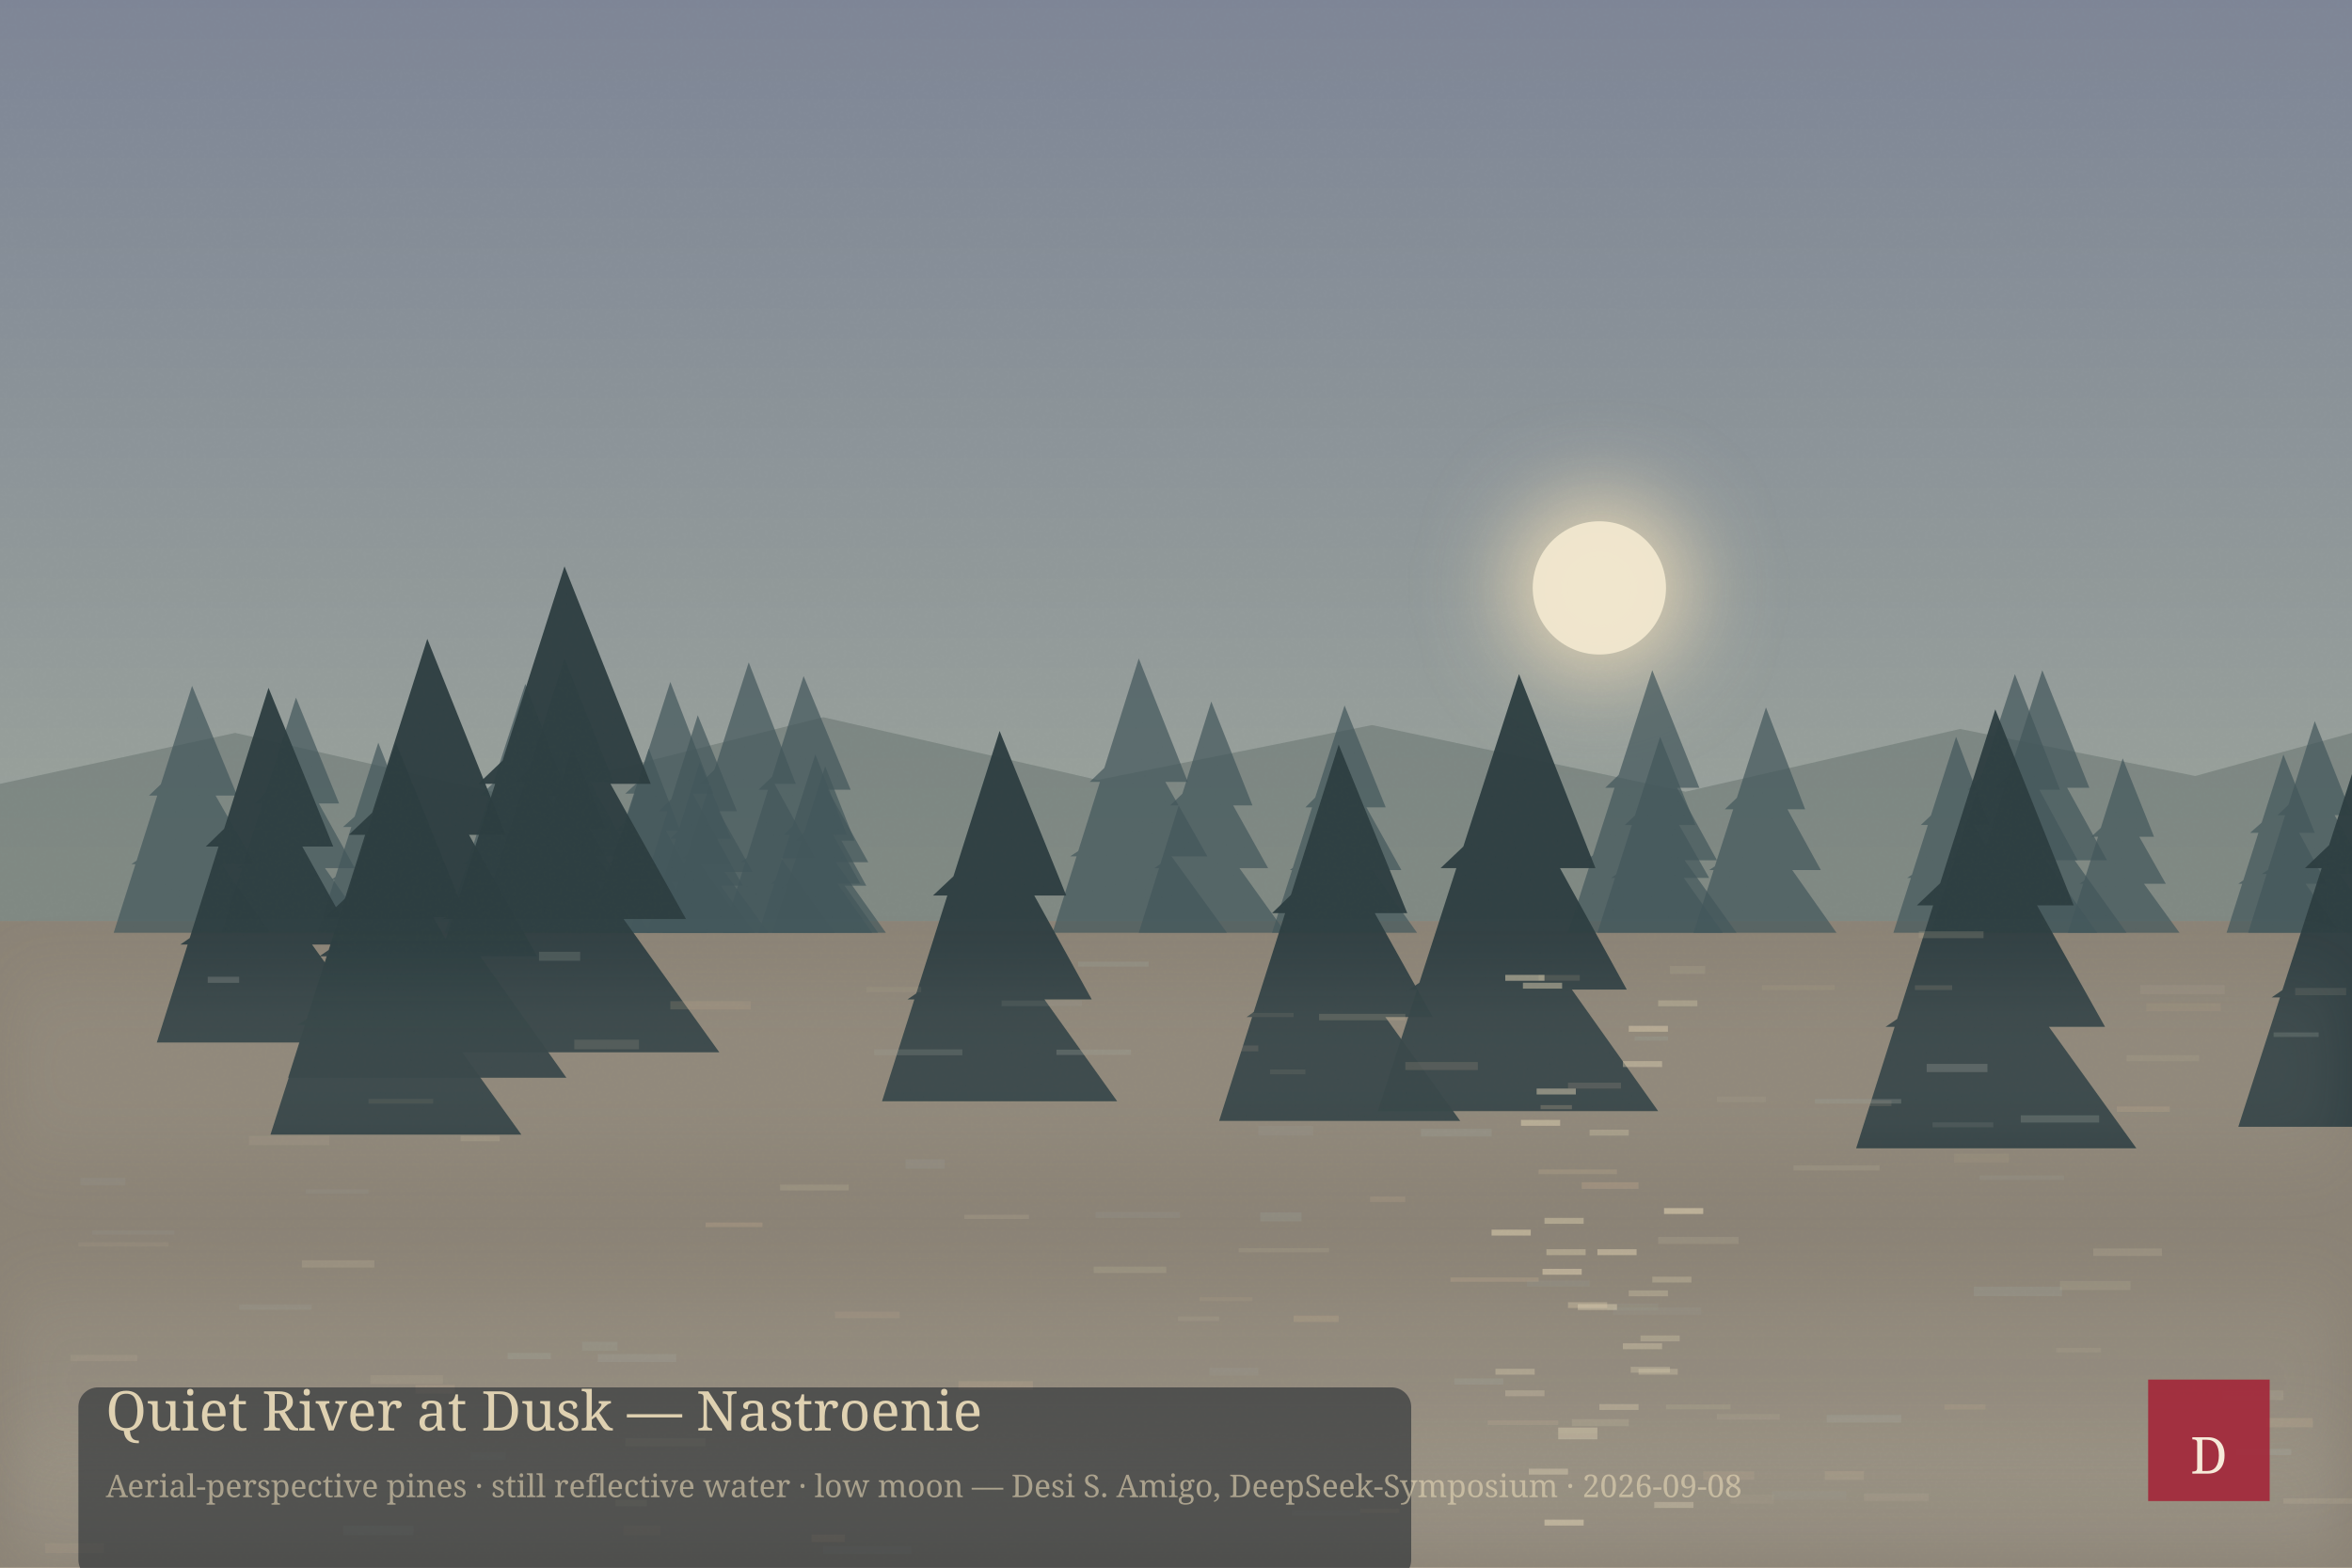
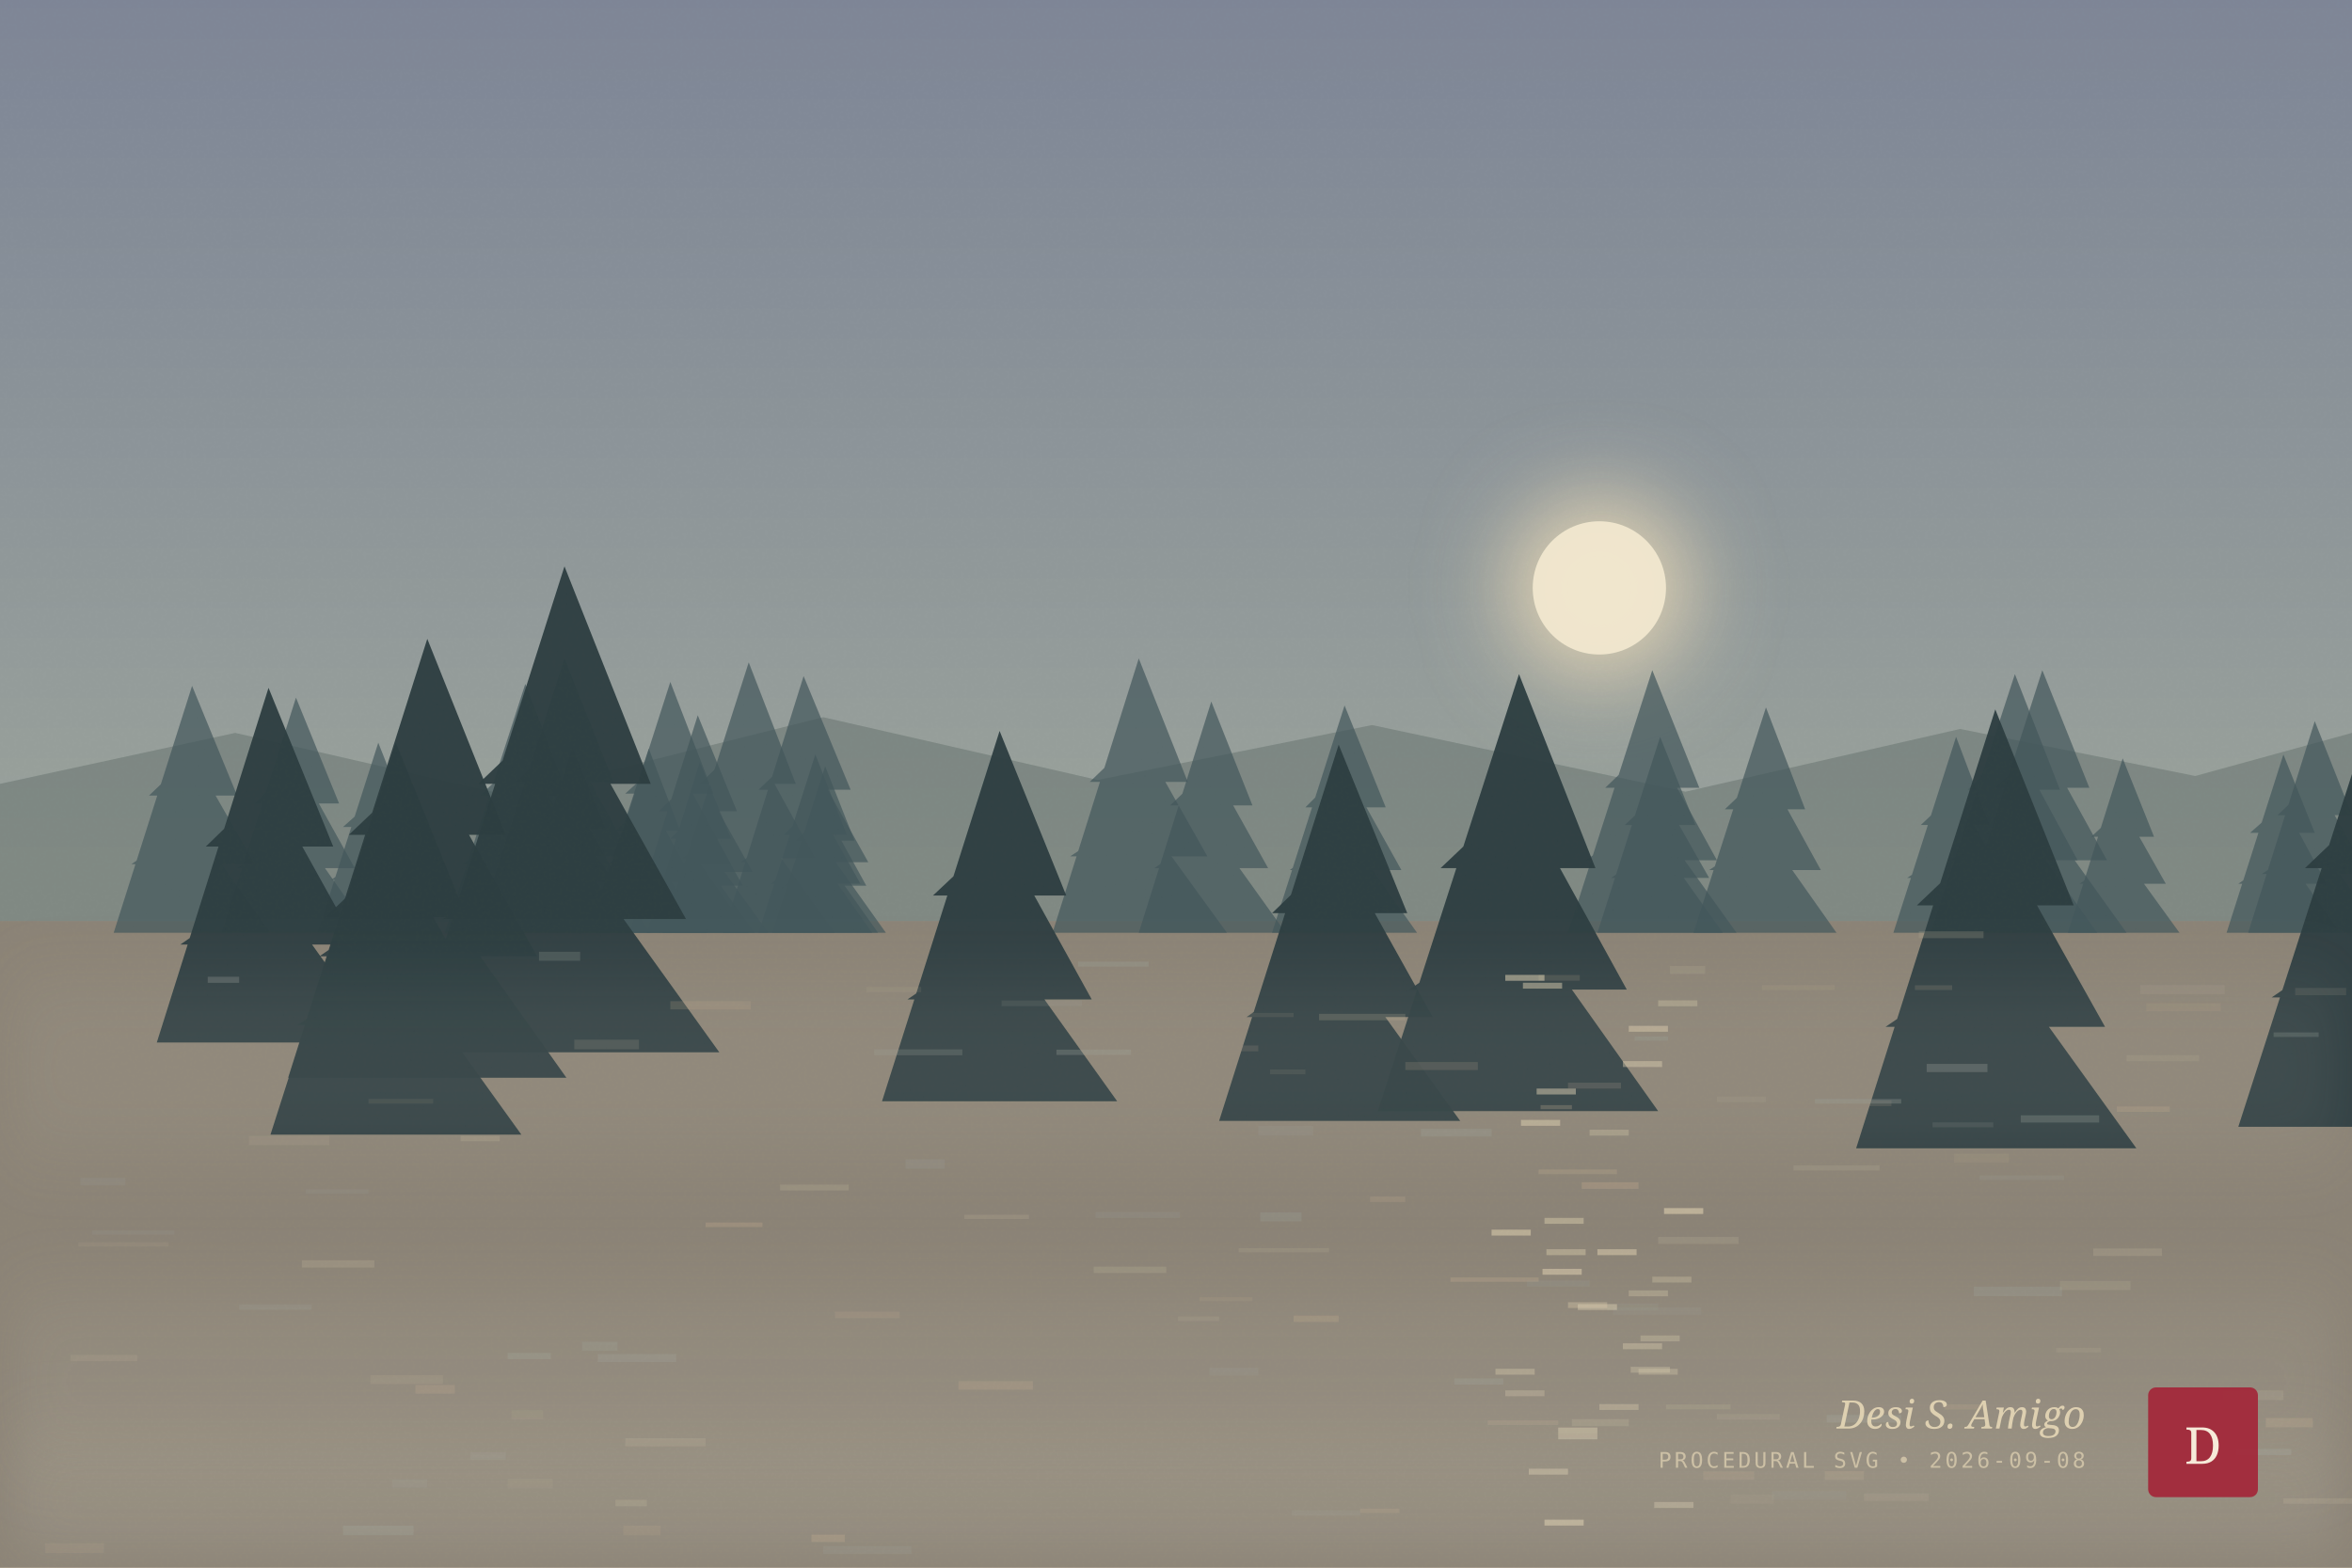
<svg xmlns="http://www.w3.org/2000/svg" viewBox="0 0 1200 800" width="100%" height="100%">
  <defs>
    <linearGradient id="sky" x1="0" y1="0" x2="0" y2="1">
      <stop offset="0%" stop-color="#7d8596" />
      <stop offset="55%" stop-color="#9aa29b" />
      <stop offset="100%" stop-color="#c1a98c" />
    </linearGradient>
    <filter id="glow" x="-60%" y="-60%" width="220%" height="220%">
      <feGaussianBlur stdDeviation="22" />
    </filter>
    <filter id="mist" x="0%" y="-40%" width="100%" height="220%">
      <feGaussianBlur stdDeviation="18" />
    </filter>
    <filter id="grain" x="0%" y="0%" width="100%" height="100%">
      <feTurbulence type="fractalNoise" baseFrequency="0.6" numOctaves="2" result="n" />
      <feColorMatrix in="n" type="matrix" values="0 0 0 0 0.9  0 0 0 0 0.88  0 0 0 0 0.84  0 0 0 0.05 0" />
    </filter>
  </defs>
  <rect width="1200" height="800" fill="url(#sky)" />
  <circle cx="816" cy="300" r="46" fill="#e6d7b6" opacity="0.95" filter="url(#glow)" />
  <circle cx="816" cy="300" r="34" fill="#f1e7cf" opacity="0.95" />
  <rect x="0" y="470" width="1200" height="330" fill="#8b8375" />
  <path d="M0 470 L0 400 L120 374 L260 406 L420 366 L560 398 L700 370 L860 404 L1000 372 L1120 396 L1200 374 L1200 470 Z" fill="#5d6b66" opacity="0.45" />
  <polygon points="262,476 323,476 292,433 268,450 316,450 292,407 275,423 309,423 292,381" fill="#42555a" opacity="0.7" />
  <polygon points="113,476 189,476 151,422 121,443 181,443 151,389 130,410 173,410 151,356" fill="#42555a" opacity="0.7" />
  <polygon points="394,476 448,476 421,438 400,452 442,452 421,414 406,429 436,429 421,391" fill="#42555a" opacity="0.7" />
  <polygon points="537,476 626,476 581,414 546,437 616,437 581,375 556,399 606,399 581,336" fill="#42555a" opacity="0.7" />
  <polygon points="1147,476 1215,476 1181,428 1154,446 1208,446 1181,398 1162,416 1200,416 1181,368" fill="#42555a" opacity="0.7" />
  <polygon points="999,476 1085,476 1042,416 1009,439 1075,439 1042,379 1018,402 1066,402 1042,342" fill="#42555a" opacity="0.7" />
  <polygon points="227,476 308,476 268,419 236,441 299,441 268,384 245,406 290,406 268,349" fill="#42555a" opacity="0.7" />
  <polygon points="815,476 879,476 847,431 822,448 872,448 847,404 829,421 865,421 847,376" fill="#42555a" opacity="0.7" />
  <polygon points="58,476 138,476 98,420 67,441 130,441 98,385 76,406 121,406 98,350" fill="#42555a" opacity="0.7" />
  <polygon points="1055,476 1112,476 1083,436 1061,451 1105,451 1083,412 1067,427 1099,427 1083,387" fill="#42555a" opacity="0.7" />
  <polygon points="300,476 361,476 331,434 307,450 354,450 331,408 314,424 347,424 331,382" fill="#42555a" opacity="0.7" />
  <polygon points="966,476 1029,476 998,432 973,448 1022,448 998,404 980,421 1015,421 998,376" fill="#42555a" opacity="0.7" />
  <polygon points="1136,476 1194,476 1165,435 1142,451 1187,451 1165,410 1148,425 1181,425 1165,385" fill="#42555a" opacity="0.7" />
  <polygon points="985,476 1070,476 1028,417 995,439 1060,439 1028,380 1004,403 1051,403 1028,344" fill="#42555a" opacity="0.7" />
  <polygon points="301,476 382,476 342,419 310,441 373,441 342,384 319,405 364,405 342,348" fill="#42555a" opacity="0.7" />
  <polygon points="243,476 332,476 288,414 253,437 322,437 288,375 263,399 313,399 288,336" fill="#42555a" opacity="0.7" />
  <polygon points="864,476 937,476 901,425 872,444 929,444 901,393 880,413 921,413 901,361" fill="#42555a" opacity="0.7" />
  <polygon points="369,476 452,476 410,417 378,440 443,440 410,381 387,403 434,403 410,345" fill="#42555a" opacity="0.7" />
  <polygon points="387,476 445,476 416,435 393,451 439,451 416,410 400,426 432,426 416,385" fill="#42555a" opacity="0.7" />
  <polygon points="162,476 224,476 193,432 169,449 217,449 193,406 175,422 210,422 193,379" fill="#42555a" opacity="0.7" />
  <polygon points="330,476 385,476 357,437 336,452 379,452 357,413 342,428 373,428 357,389" fill="#42555a" opacity="0.7" />
  <polygon points="338,476 426,476 382,415 348,438 416,438 382,376 357,400 406,400 382,338" fill="#42555a" opacity="0.7" />
  <polygon points="321,476 392,476 356,426 329,445 384,445 356,395 336,414 376,414 356,365" fill="#42555a" opacity="0.7" />
  <polygon points="800,476 886,476 843,416 809,439 876,439 843,379 819,402 867,402 843,342" fill="#42555a" opacity="0.7" />
  <polygon points="649,476 723,476 686,424 658,444 715,444 686,392 666,412 707,412 686,360" fill="#42555a" opacity="0.7" />
  <polygon points="581,476 656,476 618,423 589,443 647,443 618,391 597,411 639,411 618,358" fill="#42555a" opacity="0.7" />
  <polygon points="147,550 289,550 218,450 163,488 274,488 218,388 178,426 258,426 218,326" fill="#2c3d40" opacity="0.95" />
  <polygon points="138,579 266,579 202,490 152,523 252,523 202,434 166,468 238,468 202,379" fill="#2c3d40" opacity="0.95" />
  <polygon points="703,567 846,567 775,467 719,505 830,505 775,405 735,443 814,443 775,344" fill="#2c3d40" opacity="0.95" />
  <polygon points="209,537 367,537 288,427 226,469 350,469 288,358 244,400 332,400 288,289" fill="#2c3d40" opacity="0.95" />
  <polygon points="622,572 745,572 683,486 636,519 731,519 683,433 649,466 718,466 683,380" fill="#2c3d40" opacity="0.95" />
  <polygon points="947,586 1090,586 1018,486 962,524 1074,524 1018,424 978,462 1058,462 1018,362" fill="#2c3d40" opacity="0.95" />
  <polygon points="80,532 195,532 137,451 92,482 182,482 137,401 105,432 170,432 137,351" fill="#2c3d40" opacity="0.95" />
  <polygon points="450,562 570,562 510,478 463,510 557,510 510,425 476,457 544,457 510,373" fill="#2c3d40" opacity="0.95" />
  <polygon points="1142,575 1295,575 1219,468 1159,509 1278,509 1219,402 1176,443 1261,443 1219,336" fill="#2c3d40" opacity="0.95" />
  <line x1="931" y1="753" x2="951" y2="753" stroke="#c1a98c" stroke-width="4.5" opacity="0.21" />
  <line x1="673" y1="519" x2="717" y2="519" stroke="#b6ab93" stroke-width="3.3" opacity="0.23" />
  <line x1="275" y1="488" x2="296" y2="488" stroke="#9aa29b" stroke-width="4.6" opacity="0.22" />
  <line x1="1171" y1="506" x2="1197" y2="506" stroke="#b6ab93" stroke-width="3.7" opacity="0.14" />
  <line x1="235" y1="581" x2="255" y2="581" stroke="#b6ab93" stroke-width="2.7" opacity="0.29" />
  <line x1="342" y1="513" x2="383" y2="513" stroke="#c1a98c" stroke-width="4.2" opacity="0.19" />
  <line x1="618" y1="518" x2="660" y2="518" stroke="#8b8375" stroke-width="2.1" opacity="0.18" />
  <line x1="786" y1="565" x2="802" y2="565" stroke="#c1a98c" stroke-width="2.1" opacity="0.27" />
  <line x1="1010" y1="601" x2="1053" y2="601" stroke="#9aa29b" stroke-width="2.3" opacity="0.17" />
  <line x1="156" y1="608" x2="188" y2="608" stroke="#9aa29b" stroke-width="2.2" opacity="0.13" />
  <line x1="908" y1="731" x2="935" y2="731" stroke="#8b8375" stroke-width="4.9" opacity="0.27" />
  <line x1="834" y1="530" x2="851" y2="530" stroke="#9aa29b" stroke-width="2.1" opacity="0.23" />
  <line x1="248" y1="589" x2="270" y2="589" stroke="#8b8375" stroke-width="2.2" opacity="0.21" />
  <line x1="846" y1="633" x2="887" y2="633" stroke="#b6ab93" stroke-width="3.6" opacity="0.27" />
  <line x1="259" y1="692" x2="281" y2="692" stroke="#9aa29b" stroke-width="3.2" opacity="0.28" />
  <line x1="539" y1="537" x2="577" y2="537" stroke="#9aa29b" stroke-width="2.7" opacity="0.27" />
  <line x1="850" y1="718" x2="883" y2="718" stroke="#b6ab93" stroke-width="2.5" opacity="0.22" />
  <line x1="188" y1="562" x2="221" y2="562" stroke="#c1a98c" stroke-width="2.4" opacity="0.10" />
  <line x1="70" y1="579" x2="88" y2="579" stroke="#8b8375" stroke-width="4.8" opacity="0.13" />
  <line x1="648" y1="547" x2="666" y2="547" stroke="#b6ab93" stroke-width="2.4" opacity="0.12" />
  <line x1="492" y1="621" x2="525" y2="621" stroke="#b6ab93" stroke-width="2.2" opacity="0.24" />
  <line x1="1134" y1="712" x2="1165" y2="712" stroke="#b6ab93" stroke-width="5.0" opacity="0.21" />
  <line x1="442" y1="505" x2="470" y2="505" stroke="#b6ab93" stroke-width="2.7" opacity="0.11" />
  <line x1="262" y1="602" x2="300" y2="602" stroke="#8b8375" stroke-width="4.6" opacity="0.14" />
  <line x1="261" y1="722" x2="277" y2="722" stroke="#b6ab93" stroke-width="4.8" opacity="0.11" />
  <line x1="659" y1="772" x2="694" y2="772" stroke="#9aa29b" stroke-width="2.8" opacity="0.16" />
  <line x1="462" y1="594" x2="482" y2="594" stroke="#9aa29b" stroke-width="4.8" opacity="0.18" />
  <line x1="820" y1="667" x2="846" y2="667" stroke="#9aa29b" stroke-width="3.4" opacity="0.12" />
  <line x1="18" y1="499" x2="45" y2="499" stroke="#8b8375" stroke-width="2.2" opacity="0.18" />
  <line x1="997" y1="591" x2="1025" y2="591" stroke="#c1a98c" stroke-width="4.5" opacity="0.11" />
  <line x1="899" y1="504" x2="936" y2="504" stroke="#c1a98c" stroke-width="2.6" opacity="0.11" />
  <line x1="1031" y1="571" x2="1071" y2="571" stroke="#9aa29b" stroke-width="3.7" opacity="0.27" />
  <line x1="902" y1="639" x2="942" y2="639" stroke="#8b8375" stroke-width="3.6" opacity="0.22" />
  <line x1="742" y1="705" x2="767" y2="705" stroke="#9aa29b" stroke-width="3.1" opacity="0.25" />
  <line x1="932" y1="724" x2="970" y2="724" stroke="#9aa29b" stroke-width="3.9" opacity="0.30" />
  <line x1="511" y1="512" x2="552" y2="512" stroke="#9aa29b" stroke-width="2.9" opacity="0.13" />
  <line x1="414" y1="785" x2="431" y2="785" stroke="#c1a98c" stroke-width="3.8" opacity="0.29" />
  <line x1="212" y1="709" x2="232" y2="709" stroke="#c1a98c" stroke-width="4.4" opacity="0.23" />
  <line x1="154" y1="645" x2="191" y2="645" stroke="#b6ab93" stroke-width="3.7" opacity="0.29" />
  <line x1="694" y1="771" x2="714" y2="771" stroke="#c1a98c" stroke-width="2.2" opacity="0.21" />
  <line x1="740" y1="653" x2="785" y2="653" stroke="#c1a98c" stroke-width="2.2" opacity="0.29" />
  <line x1="977" y1="504" x2="996" y2="504" stroke="#8b8375" stroke-width="2.4" opacity="0.25" />
  <line x1="318" y1="781" x2="337" y2="781" stroke="#c1a98c" stroke-width="4.9" opacity="0.16" />
  <line x1="785" y1="499" x2="806" y2="499" stroke="#8b8375" stroke-width="2.9" opacity="0.25" />
  <line x1="699" y1="612" x2="717" y2="612" stroke="#c1a98c" stroke-width="2.8" opacity="0.21" />
  <line x1="1160" y1="528" x2="1183" y2="528" stroke="#9aa29b" stroke-width="2.3" opacity="0.24" />
  <line x1="426" y1="671" x2="459" y2="671" stroke="#c1a98c" stroke-width="3.4" opacity="0.17" />
  <line x1="464" y1="644" x2="480" y2="644" stroke="#8b8375" stroke-width="4.0" opacity="0.25" />
  <line x1="660" y1="673" x2="683" y2="673" stroke="#c1a98c" stroke-width="3.2" opacity="0.27" />
  <line x1="379" y1="511" x2="407" y2="511" stroke="#8b8375" stroke-width="3.3" opacity="0.12" />
  <line x1="779" y1="655" x2="811" y2="655" stroke="#9aa29b" stroke-width="3.0" opacity="0.16" />
  <line x1="760" y1="716" x2="796" y2="716" stroke="#8b8375" stroke-width="4.6" opacity="0.19" />
  <line x1="106" y1="500" x2="122" y2="500" stroke="#9aa29b" stroke-width="3.1" opacity="0.29" />
  <line x1="259" y1="757" x2="282" y2="757" stroke="#b6ab93" stroke-width="4.9" opacity="0.11" />
  <line x1="420" y1="791" x2="465" y2="791" stroke="#9aa29b" stroke-width="4.0" opacity="0.18" />
  <line x1="951" y1="764" x2="984" y2="764" stroke="#b6ab93" stroke-width="3.9" opacity="0.16" />
  <line x1="876" y1="723" x2="908" y2="723" stroke="#b6ab93" stroke-width="2.8" opacity="0.18" />
  <line x1="601" y1="673" x2="622" y2="673" stroke="#b6ab93" stroke-width="2.4" opacity="0.18" />
  <line x1="41" y1="603" x2="64" y2="603" stroke="#9aa29b" stroke-width="3.7" opacity="0.16" />
  <line x1="1080" y1="566" x2="1107" y2="566" stroke="#c1a98c" stroke-width="2.7" opacity="0.25" />
  <line x1="799" y1="783" x2="837" y2="783" stroke="#8b8375" stroke-width="4.7" opacity="0.10" />
  <line x1="1095" y1="514" x2="1133" y2="514" stroke="#c1a98c" stroke-width="4.0" opacity="0.12" />
  <line x1="46" y1="585" x2="87" y2="585" stroke="#8b8375" stroke-width="2.7" opacity="0.22" />
  <line x1="800" y1="554" x2="827" y2="554" stroke="#8b8375" stroke-width="3.0" opacity="0.29" />
  <line x1="175" y1="781" x2="211" y2="781" stroke="#9aa29b" stroke-width="4.8" opacity="0.30" />
  <line x1="823" y1="669" x2="868" y2="669" stroke="#9aa29b" stroke-width="3.7" opacity="0.14" />
  <line x1="550" y1="492" x2="586" y2="492" stroke="#9aa29b" stroke-width="2.5" opacity="0.28" />
  <line x1="785" y1="598" x2="825" y2="598" stroke="#c1a98c" stroke-width="2.4" opacity="0.27" />
  <line x1="416" y1="641" x2="447" y2="641" stroke="#8b8375" stroke-width="2.9" opacity="0.13" />
  <line x1="725" y1="578" x2="761" y2="578" stroke="#9aa29b" stroke-width="3.9" opacity="0.26" />
  <line x1="1085" y1="513" x2="1128" y2="513" stroke="#8b8375" stroke-width="4.6" opacity="0.15" />
  <line x1="759" y1="726" x2="795" y2="726" stroke="#c1a98c" stroke-width="2.3" opacity="0.22" />
  <line x1="852" y1="495" x2="870" y2="495" stroke="#b6ab93" stroke-width="4.0" opacity="0.22" />
  <line x1="36" y1="693" x2="70" y2="693" stroke="#b6ab93" stroke-width="3.2" opacity="0.19" />
  <line x1="643" y1="621" x2="664" y2="621" stroke="#9aa29b" stroke-width="4.6" opacity="0.24" />
  <line x1="319" y1="736" x2="360" y2="736" stroke="#b6ab93" stroke-width="4.2" opacity="0.24" />
  <line x1="1165" y1="766" x2="1209" y2="766" stroke="#b6ab93" stroke-width="2.8" opacity="0.26" />
  <line x1="1136" y1="792" x2="1156" y2="792" stroke="#8b8375" stroke-width="4.4" opacity="0.17" />
  <line x1="189" y1="704" x2="226" y2="704" stroke="#b6ab93" stroke-width="4.5" opacity="0.17" />
  <line x1="200" y1="757" x2="218" y2="757" stroke="#9aa29b" stroke-width="4.1" opacity="0.16" />
  <line x1="926" y1="562" x2="970" y2="562" stroke="#9aa29b" stroke-width="2.3" opacity="0.29" />
  <line x1="1051" y1="656" x2="1087" y2="656" stroke="#b6ab93" stroke-width="4.6" opacity="0.22" />
  <line x1="1042" y1="726" x2="1063" y2="726" stroke="#8b8375" stroke-width="3.2" opacity="0.19" />
  <line x1="1092" y1="505" x2="1135" y2="505" stroke="#b6ab93" stroke-width="4.6" opacity="0.15" />
  <line x1="127" y1="582" x2="168" y2="582" stroke="#b6ab93" stroke-width="4.7" opacity="0.16" />
  <line x1="461" y1="577" x2="505" y2="577" stroke="#8b8375" stroke-width="3.4" opacity="0.25" />
  <line x1="617" y1="700" x2="642" y2="700" stroke="#9aa29b" stroke-width="3.9" opacity="0.16" />
  <line x1="883" y1="765" x2="905" y2="765" stroke="#b6ab93" stroke-width="4.7" opacity="0.10" />
  <line x1="869" y1="753" x2="895" y2="753" stroke="#c1a98c" stroke-width="4.4" opacity="0.17" />
  <line x1="122" y1="667" x2="159" y2="667" stroke="#9aa29b" stroke-width="2.7" opacity="0.20" />
  <line x1="47" y1="629" x2="89" y2="629" stroke="#9aa29b" stroke-width="2.1" opacity="0.14" />
  <line x1="1085" y1="540" x2="1122" y2="540" stroke="#b6ab93" stroke-width="3.1" opacity="0.20" />
  <line x1="305" y1="693" x2="345" y2="693" stroke="#9aa29b" stroke-width="4.1" opacity="0.25" />
  <line x1="807" y1="605" x2="836" y2="605" stroke="#c1a98c" stroke-width="3.4" opacity="0.30" />
  <line x1="375" y1="693" x2="392" y2="693" stroke="#8b8375" stroke-width="4.6" opacity="0.27" />
  <line x1="558" y1="648" x2="595" y2="648" stroke="#b6ab93" stroke-width="3.2" opacity="0.28" />
  <line x1="539" y1="742" x2="570" y2="742" stroke="#8b8375" stroke-width="2.9" opacity="0.22" />
  <line x1="607" y1="705" x2="633" y2="705" stroke="#8b8375" stroke-width="4.4" opacity="0.15" />
  <line x1="1007" y1="659" x2="1052" y2="659" stroke="#9aa29b" stroke-width="4.8" opacity="0.26" />
  <line x1="1156" y1="726" x2="1180" y2="726" stroke="#c1a98c" stroke-width="4.7" opacity="0.26" />
  <line x1="876" y1="561" x2="901" y2="561" stroke="#b6ab93" stroke-width="2.8" opacity="0.13" />
  <line x1="796" y1="775" x2="830" y2="775" stroke="#8b8375" stroke-width="3.3" opacity="0.20" />
  <line x1="293" y1="533" x2="326" y2="533" stroke="#b6ab93" stroke-width="4.9" opacity="0.17" />
  <line x1="314" y1="767" x2="330" y2="767" stroke="#b6ab93" stroke-width="3.3" opacity="0.28" />
  <line x1="709" y1="672" x2="744" y2="672" stroke="#8b8375" stroke-width="3.7" opacity="0.17" />
  <line x1="1150" y1="622" x2="1192" y2="622" stroke="#8b8375" stroke-width="2.4" opacity="0.17" />
  <line x1="717" y1="544" x2="754" y2="544" stroke="#c1a98c" stroke-width="4.1" opacity="0.17" />
  <line x1="979" y1="477" x2="1012" y2="477" stroke="#b6ab93" stroke-width="3.5" opacity="0.23" />
  <line x1="398" y1="606" x2="433" y2="606" stroke="#b6ab93" stroke-width="3.0" opacity="0.28" />
  <line x1="360" y1="625" x2="389" y2="625" stroke="#c1a98c" stroke-width="2.3" opacity="0.29" />
  <line x1="453" y1="715" x2="485" y2="715" stroke="#8b8375" stroke-width="3.8" opacity="0.20" />
  <line x1="1141" y1="741" x2="1169" y2="741" stroke="#9aa29b" stroke-width="3.1" opacity="0.29" />
  <line x1="753" y1="686" x2="793" y2="686" stroke="#8b8375" stroke-width="4.6" opacity="0.17" />
  <line x1="1068" y1="639" x2="1103" y2="639" stroke="#b6ab93" stroke-width="3.8" opacity="0.29" />
  <line x1="1049" y1="689" x2="1072" y2="689" stroke="#b6ab93" stroke-width="2.4" opacity="0.17" />
  <line x1="986" y1="574" x2="1017" y2="574" stroke="#9aa29b" stroke-width="2.5" opacity="0.15" />
  <line x1="642" y1="577" x2="670" y2="577" stroke="#9aa29b" stroke-width="4.9" opacity="0.15" />
  <line x1="923" y1="563" x2="965" y2="563" stroke="#8b8375" stroke-width="3.0" opacity="0.22" />
  <line x1="992" y1="718" x2="1013" y2="718" stroke="#c1a98c" stroke-width="2.7" opacity="0.17" />
  <line x1="559" y1="620" x2="602" y2="620" stroke="#9aa29b" stroke-width="3.1" opacity="0.15" />
  <line x1="904" y1="763" x2="942" y2="763" stroke="#9aa29b" stroke-width="4.8" opacity="0.10" />
  <line x1="297" y1="687" x2="315" y2="687" stroke="#9aa29b" stroke-width="4.6" opacity="0.21" />
  <line x1="632" y1="638" x2="678" y2="638" stroke="#b6ab93" stroke-width="2.1" opacity="0.23" />
  <line x1="23" y1="790" x2="53" y2="790" stroke="#c1a98c" stroke-width="5.0" opacity="0.13" />
  <line x1="240" y1="743" x2="258" y2="743" stroke="#9aa29b" stroke-width="4.0" opacity="0.19" />
  <line x1="489" y1="707" x2="527" y2="707" stroke="#c1a98c" stroke-width="4.3" opacity="0.24" />
  <line x1="343" y1="629" x2="384" y2="629" stroke="#8b8375" stroke-width="4.2" opacity="0.22" />
  <line x1="612" y1="663" x2="639" y2="663" stroke="#c1a98c" stroke-width="2.0" opacity="0.13" />
  <line x1="915" y1="596" x2="959" y2="596" stroke="#b6ab93" stroke-width="2.6" opacity="0.21" />
  <line x1="446" y1="537" x2="491" y2="537" stroke="#9aa29b" stroke-width="3.0" opacity="0.22" />
  <line x1="802" y1="726" x2="831" y2="726" stroke="#b6ab93" stroke-width="3.6" opacity="0.29" />
  <line x1="1103" y1="510" x2="1144" y2="510" stroke="#8b8375" stroke-width="3.0" opacity="0.28" />
  <line x1="1007" y1="720" x2="1045" y2="720" stroke="#8b8375" stroke-width="2.3" opacity="0.10" />
  <line x1="281" y1="750" x2="301" y2="750" stroke="#8b8375" stroke-width="3.7" opacity="0.13" />
  <line x1="603" y1="535" x2="642" y2="535" stroke="#8b8375" stroke-width="3.0" opacity="0.23" />
  <line x1="983" y1="545" x2="1014" y2="545" stroke="#9aa29b" stroke-width="4.2" opacity="0.29" />
  <line x1="170" y1="752" x2="195" y2="752" stroke="#8b8375" stroke-width="3.3" opacity="0.21" />
  <line x1="175" y1="625" x2="195" y2="625" stroke="#8b8375" stroke-width="4.4" opacity="0.22" />
  <line x1="40" y1="635" x2="86" y2="635" stroke="#b6ab93" stroke-width="2.2" opacity="0.14" />
  <line x1="376" y1="760" x2="401" y2="760" stroke="#8b8375" stroke-width="2.6" opacity="0.16" />
  <line x1="828" y1="687" x2="848" y2="687" stroke="#e6d7b6" stroke-width="3" opacity="0.33" />
  <line x1="843" y1="653" x2="863" y2="653" stroke="#e6d7b6" stroke-width="3" opacity="0.26" />
  <line x1="795" y1="733" x2="815" y2="733" stroke="#e6d7b6" stroke-width="3" opacity="0.36" />
  <line x1="768" y1="499" x2="788" y2="499" stroke="#e6d7b6" stroke-width="3" opacity="0.51" />
  <line x1="777" y1="503" x2="797" y2="503" stroke="#e6d7b6" stroke-width="3" opacity="0.46" />
  <line x1="768" y1="711" x2="788" y2="711" stroke="#e6d7b6" stroke-width="3" opacity="0.25" />
  <line x1="763" y1="700" x2="783" y2="700" stroke="#e6d7b6" stroke-width="3" opacity="0.33" />
  <line x1="761" y1="629" x2="781" y2="629" stroke="#e6d7b6" stroke-width="3" opacity="0.50" />
  <line x1="832" y1="699" x2="852" y2="699" stroke="#e6d7b6" stroke-width="3" opacity="0.28" />
  <line x1="849" y1="618" x2="869" y2="618" stroke="#e6d7b6" stroke-width="3" opacity="0.54" />
  <line x1="846" y1="512" x2="866" y2="512" stroke="#e6d7b6" stroke-width="3" opacity="0.28" />
  <line x1="805" y1="667" x2="825" y2="667" stroke="#e6d7b6" stroke-width="3" opacity="0.39" />
  <line x1="780" y1="751" x2="800" y2="751" stroke="#e6d7b6" stroke-width="3" opacity="0.38" />
  <line x1="831" y1="660" x2="851" y2="660" stroke="#e6d7b6" stroke-width="3" opacity="0.27" />
  <line x1="787" y1="649" x2="807" y2="649" stroke="#e6d7b6" stroke-width="3" opacity="0.49" />
  <line x1="784" y1="557" x2="804" y2="557" stroke="#e6d7b6" stroke-width="3" opacity="0.47" />
  <line x1="789" y1="639" x2="809" y2="639" stroke="#e6d7b6" stroke-width="3" opacity="0.38" />
  <line x1="836" y1="700" x2="856" y2="700" stroke="#e6d7b6" stroke-width="3" opacity="0.28" />
  <line x1="828" y1="543" x2="848" y2="543" stroke="#e6d7b6" stroke-width="3" opacity="0.40" />
  <line x1="788" y1="623" x2="808" y2="623" stroke="#e6d7b6" stroke-width="3" opacity="0.41" />
  <line x1="795" y1="730" x2="815" y2="730" stroke="#e6d7b6" stroke-width="3" opacity="0.40" />
  <line x1="800" y1="666" x2="820" y2="666" stroke="#e6d7b6" stroke-width="3" opacity="0.30" />
  <line x1="811" y1="578" x2="831" y2="578" stroke="#e6d7b6" stroke-width="3" opacity="0.27" />
  <line x1="844" y1="768" x2="864" y2="768" stroke="#e6d7b6" stroke-width="3" opacity="0.33" />
  <line x1="815" y1="639" x2="835" y2="639" stroke="#e6d7b6" stroke-width="3" opacity="0.47" />
  <line x1="788" y1="777" x2="808" y2="777" stroke="#e6d7b6" stroke-width="3" opacity="0.50" />
  <line x1="776" y1="573" x2="796" y2="573" stroke="#e6d7b6" stroke-width="3" opacity="0.45" />
  <line x1="831" y1="525" x2="851" y2="525" stroke="#e6d7b6" stroke-width="3" opacity="0.42" />
  <line x1="837" y1="683" x2="857" y2="683" stroke="#e6d7b6" stroke-width="3" opacity="0.27" />
  <line x1="816" y1="718" x2="836" y2="718" stroke="#e6d7b6" stroke-width="3" opacity="0.30" />
  <rect x="0" y="730" width="1200" height="90" fill="#d8d2c2" opacity="0.14" filter="url(#mist)" />
  <rect x="0" y="660" width="1200" height="90" fill="#d8d2c2" opacity="0.1" filter="url(#mist)" />
  <rect x="0" y="500" width="1200" height="90" fill="#d8d2c2" opacity="0.08" filter="url(#mist)" />
  <rect width="1200" height="800" filter="url(#grain)" opacity="0.20" />
-   <rect x="40" y="708" width="680" height="98" fill="#1a2028" opacity="0.55" rx="10" />
-   <text x="54" y="730" font-family="Georgia, serif" font-size="28" fill="#e6d7b6" opacity="0.95">Quiet River at Dusk — Nastroenie</text>
-   <text x="54" y="764" font-family="Georgia, serif" font-size="16" fill="#e6d7b6" opacity="0.6">Aerial-perspective pines · still reflective water · low moon — Desi S. Amigo, DeepSeek-Symposium · 2026-09-08</text>
-   <rect x="1096" y="704" width="62" height="62" fill="#a32638" opacity="0.9" />
-   <text x="1127" y="752" font-family="Georgia, serif" font-size="26" fill="#f6ead9" text-anchor="middle">D</text>
+   <g transform="translate(1080, 735)" opacity="0.9">
+     <text x="-16" y="-6" text-anchor="end" font-family="Georgia, serif" font-size="20" font-style="italic" fill="#e6d7b6">Desi S. Amigo</text>
+     <text x="-16" y="14" text-anchor="end" font-family="'JetBrains Mono', monospace" font-size="11" fill="#e6d7b6" opacity="0.75" letter-spacing="1.5">PROCEDURAL SVG • 2026-09-08</text>
+   </g>
+   <rect x="1096" y="708" width="56" height="56" rx="4" fill="#a32638" opacity="0.92" />
+   <text x="1124" y="747" font-family="Georgia, serif" font-size="26" fill="#f6ead9" text-anchor="middle">D</text>
</svg>
